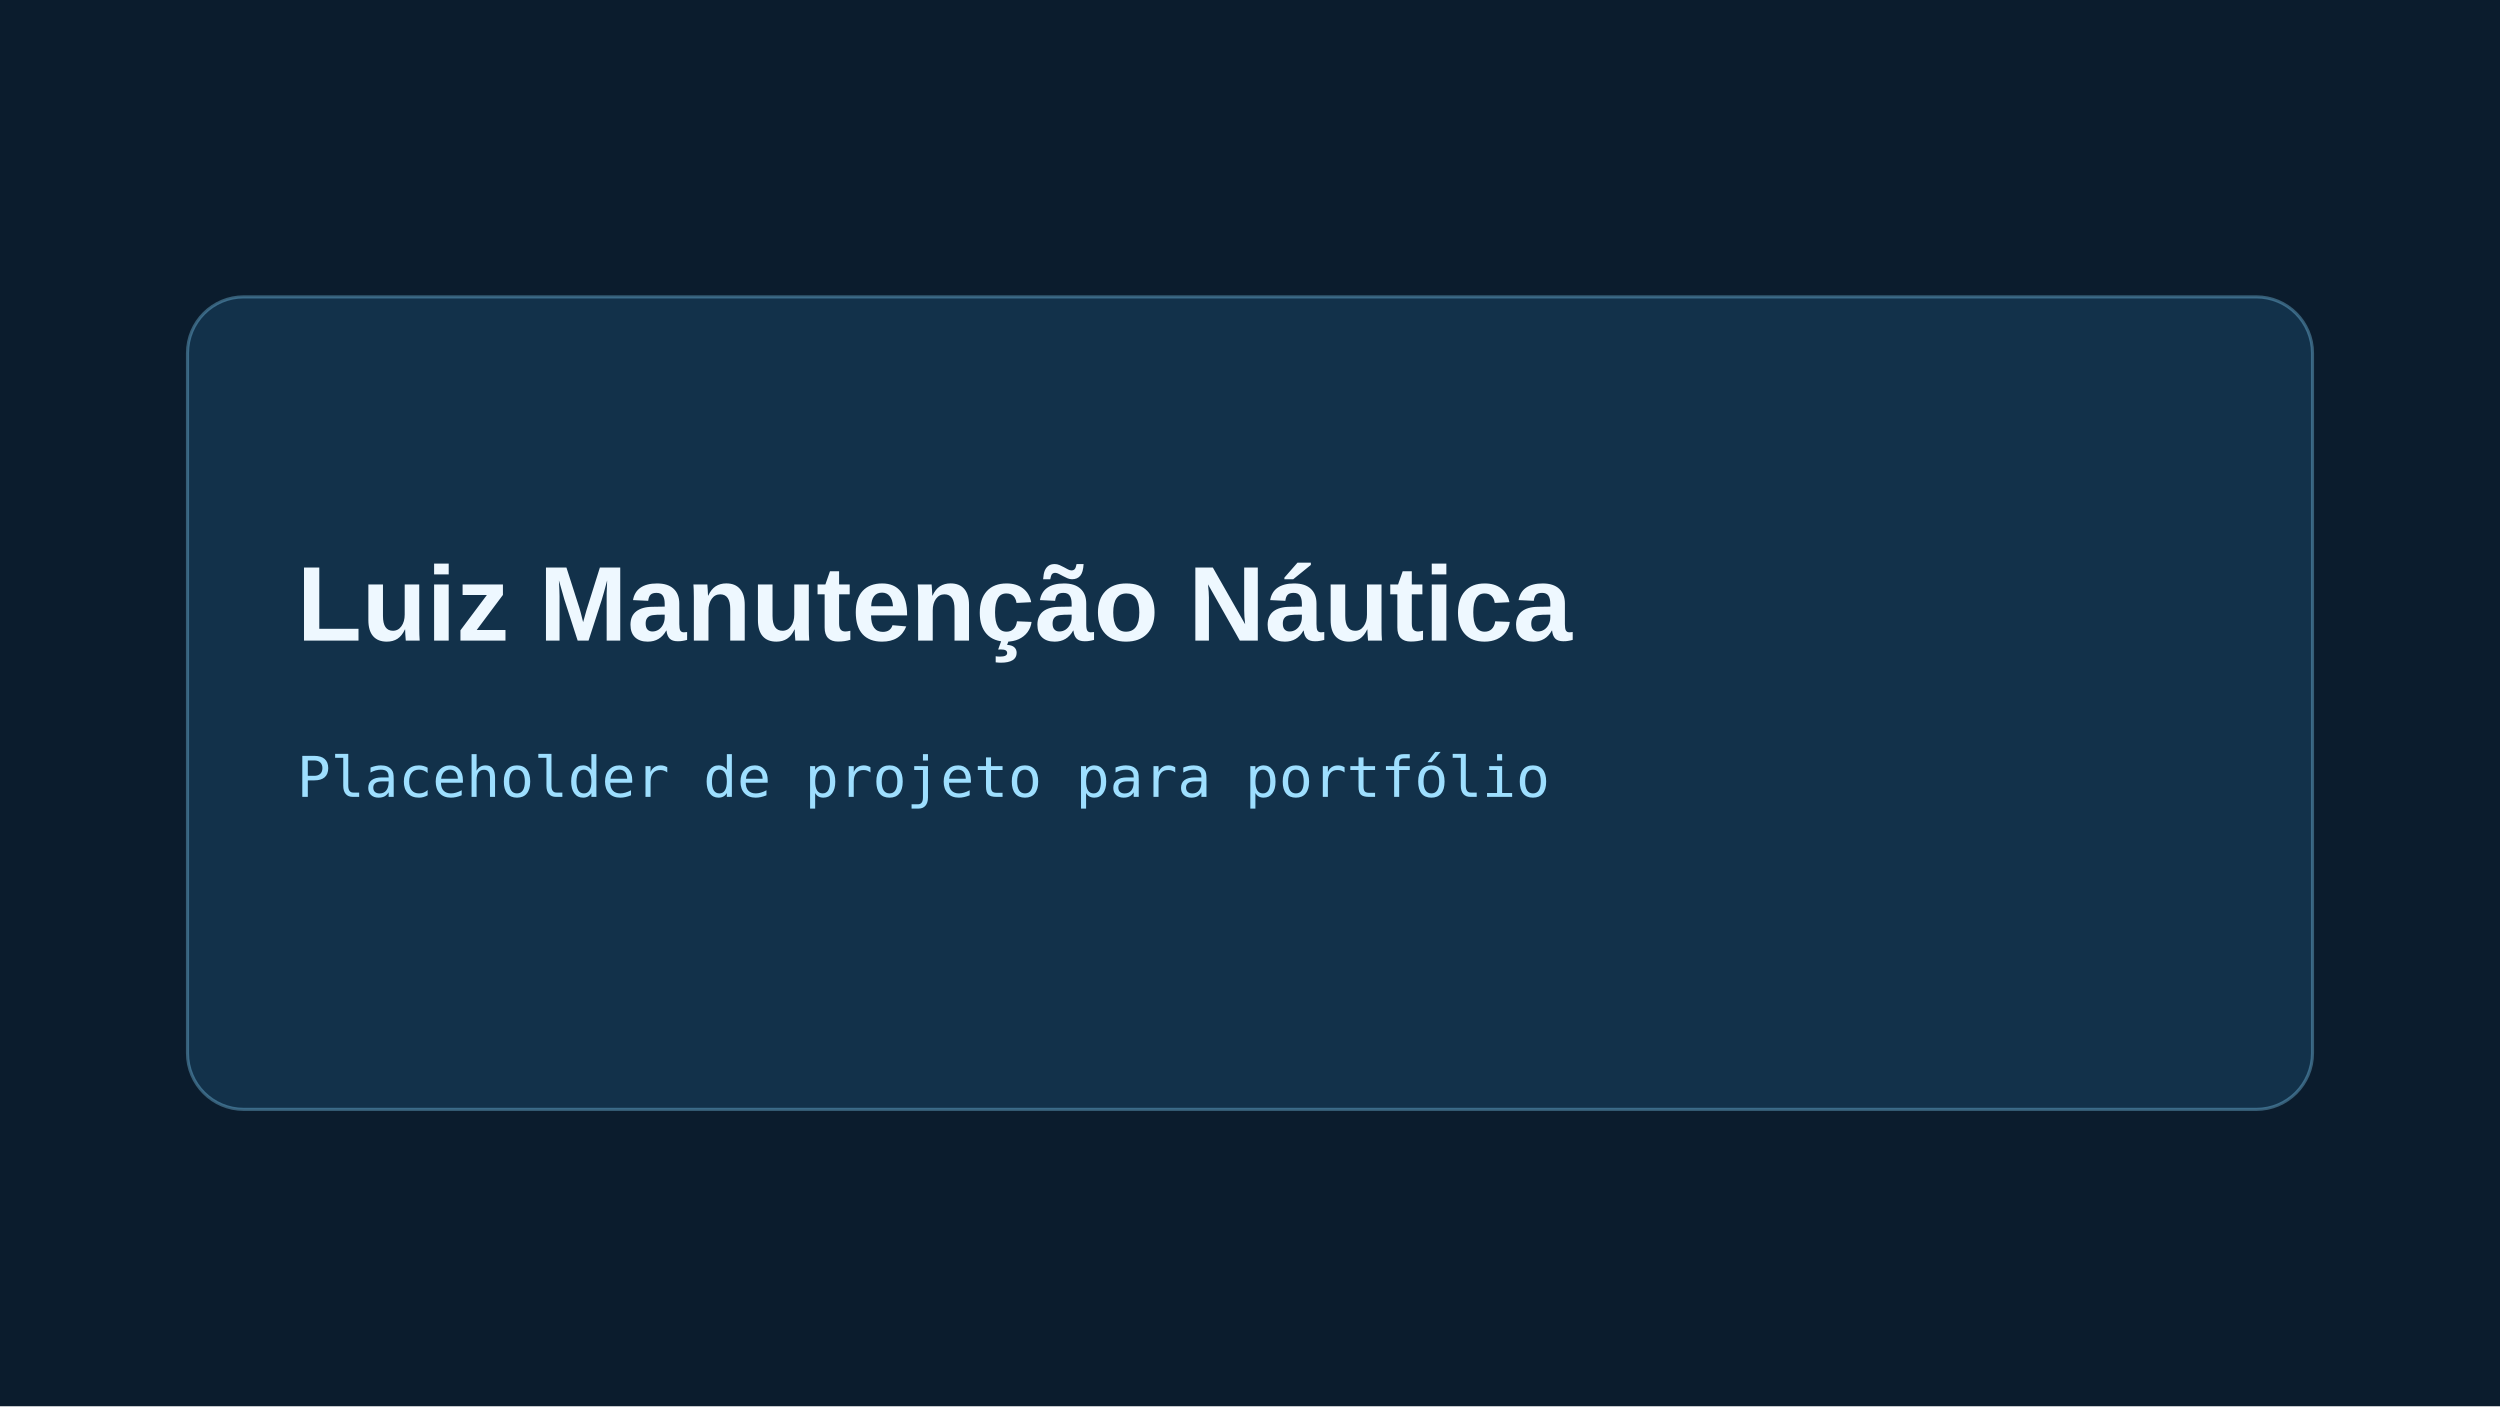
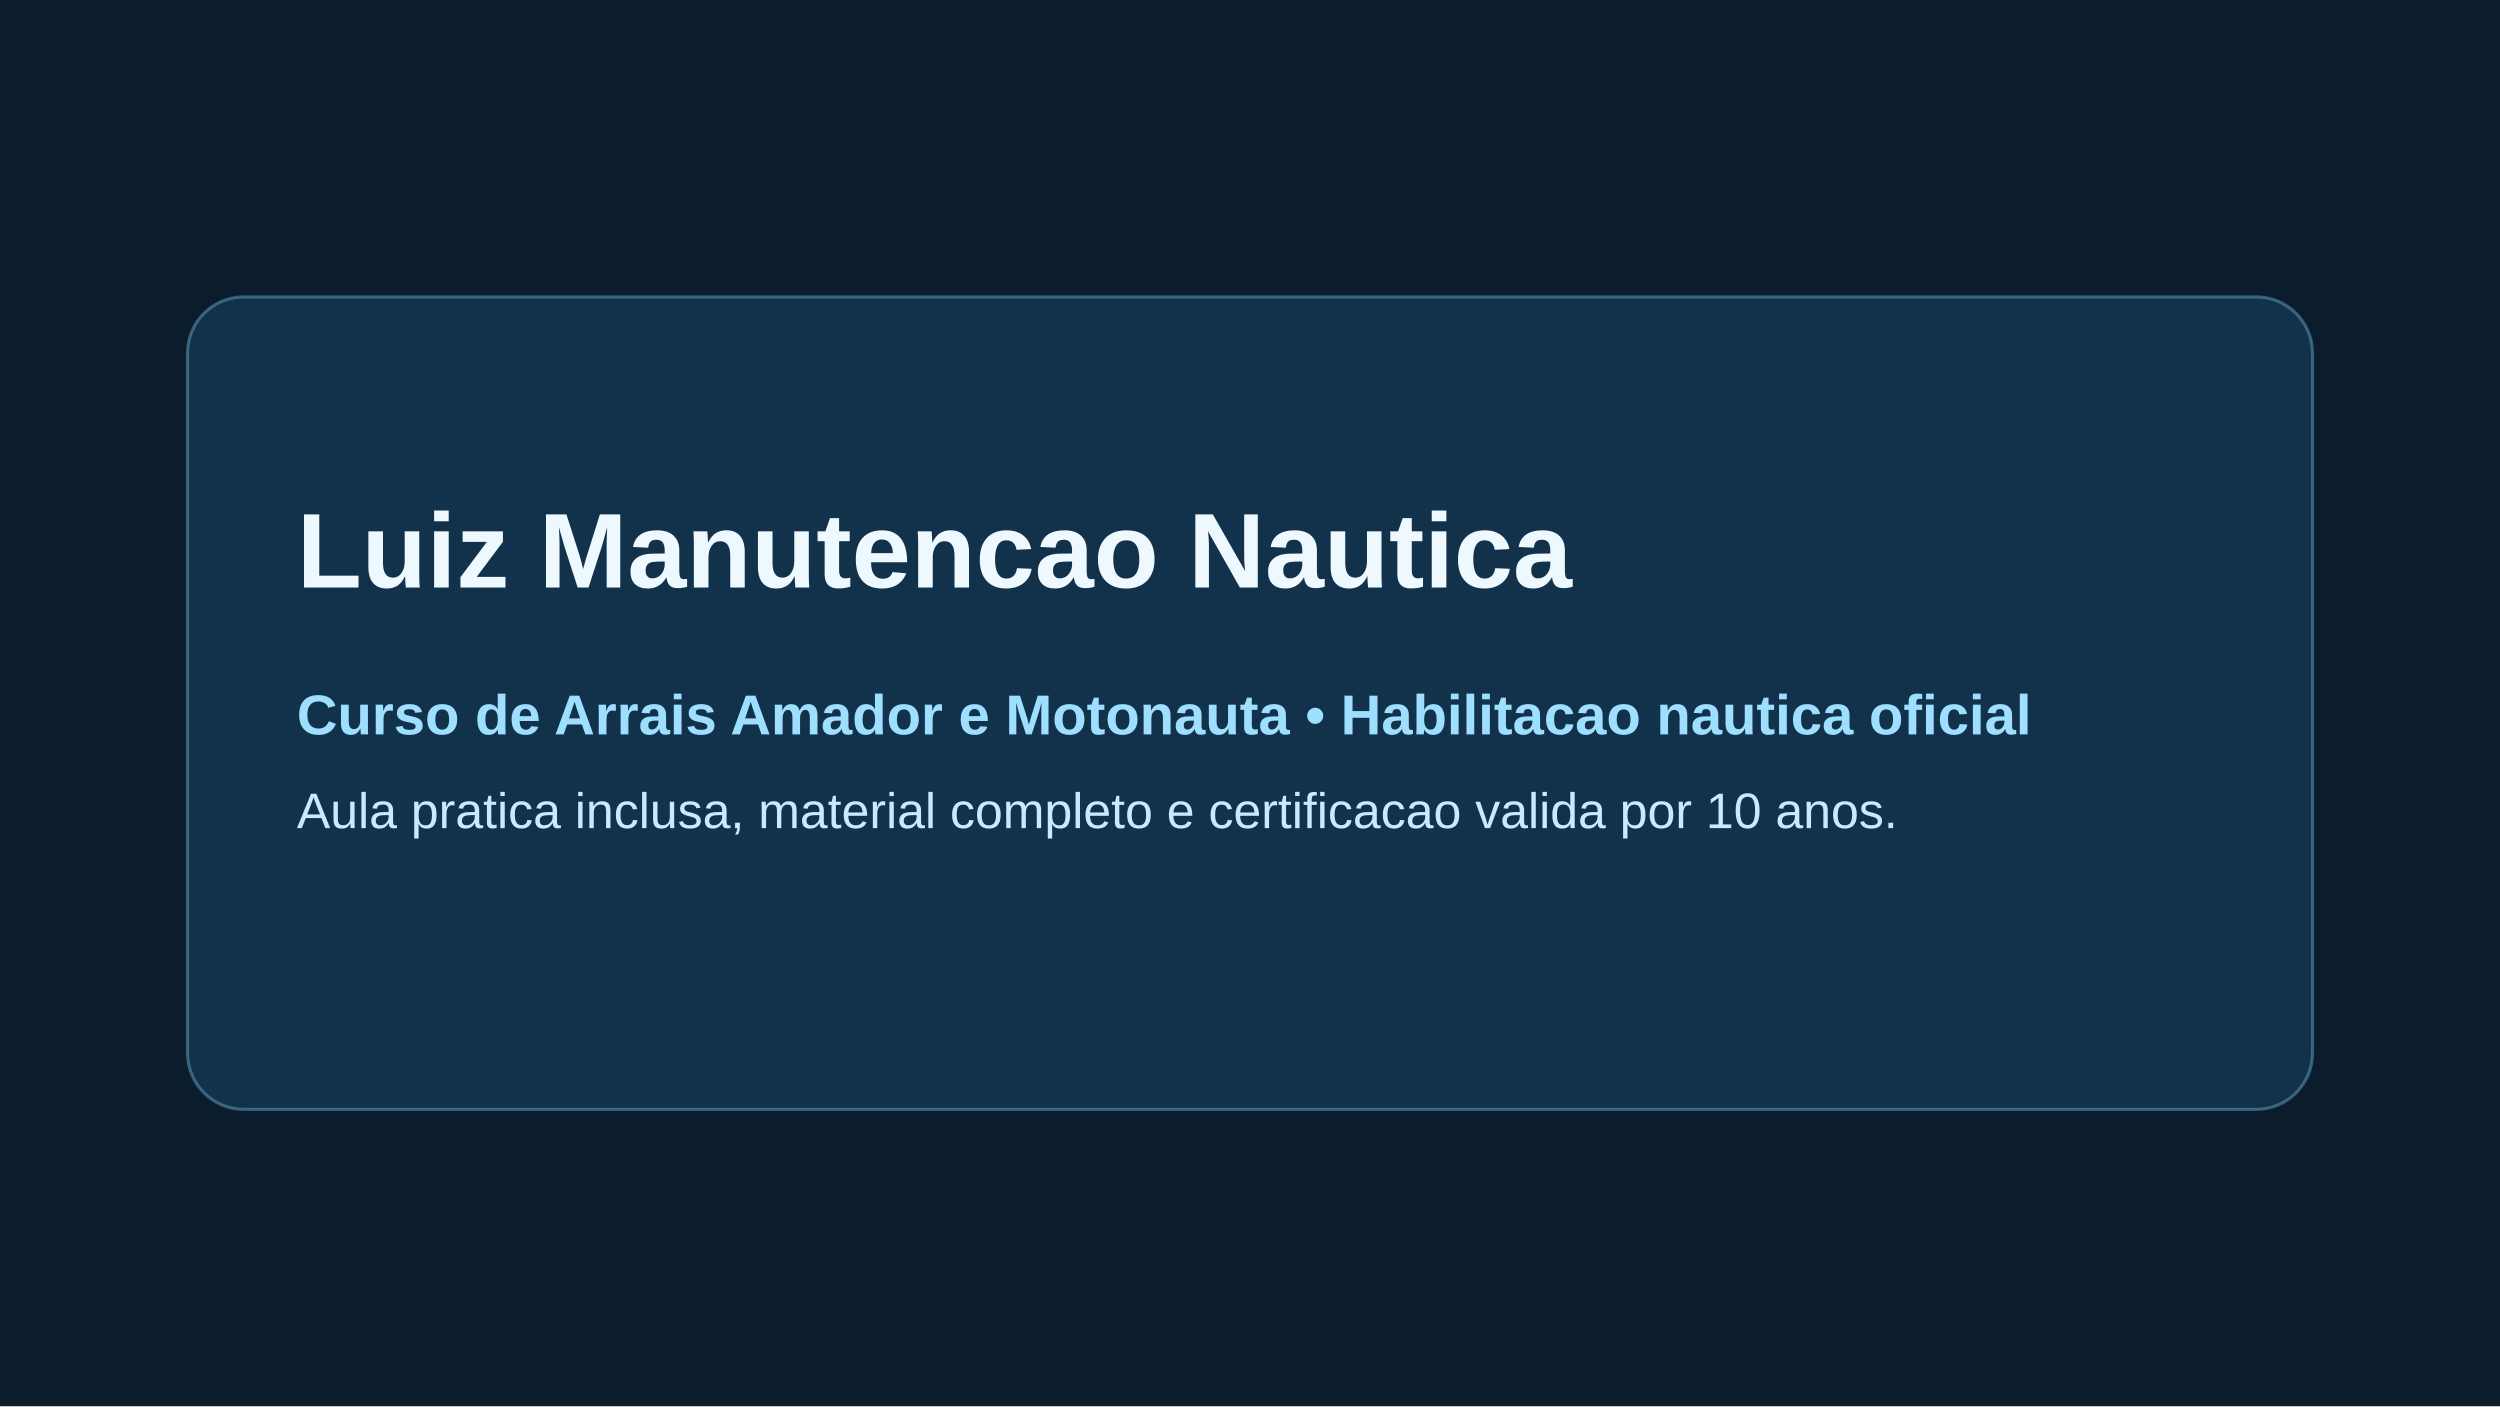
- <svg xmlns="http://www.w3.org/2000/svg" viewBox="0 0 800 450">
+ <svg xmlns="http://www.w3.org/2000/svg" viewBox="0 0 800 450" role="img" aria-labelledby="title desc">
  <rect width="800" height="450" fill="#0b1c2d" />
  <rect x="60" y="95" width="680" height="260" rx="18" fill="#12314a" stroke="#87d8ff" stroke-opacity=".35" />
-   <text x="95" y="205" fill="#eef8ff" font-family="Segoe UI, Arial" font-size="34" font-weight="700">Luiz Manutenção Náutica</text>
-   <text x="95" y="255" fill="#9edfff" font-family="Consolas, monospace" font-size="18">Placeholder de projeto para portfólio</text>
+   <text x="95" y="188" fill="#eef8ff" font-family="Segoe UI, Arial" font-size="34" font-weight="700">Luiz Manutencao Nautica</text>
+   <text x="95" y="235" fill="#9edfff" font-family="Segoe UI, Arial" font-size="18" font-weight="600">Curso de Arrais Amador e Motonauta • Habilitacao nautica oficial</text>
+   <text x="95" y="265" fill="#c9e9ff" font-family="Segoe UI, Arial" font-size="16">Aula pratica inclusa, material completo e certificacao valida por 10 anos.</text>
</svg>
